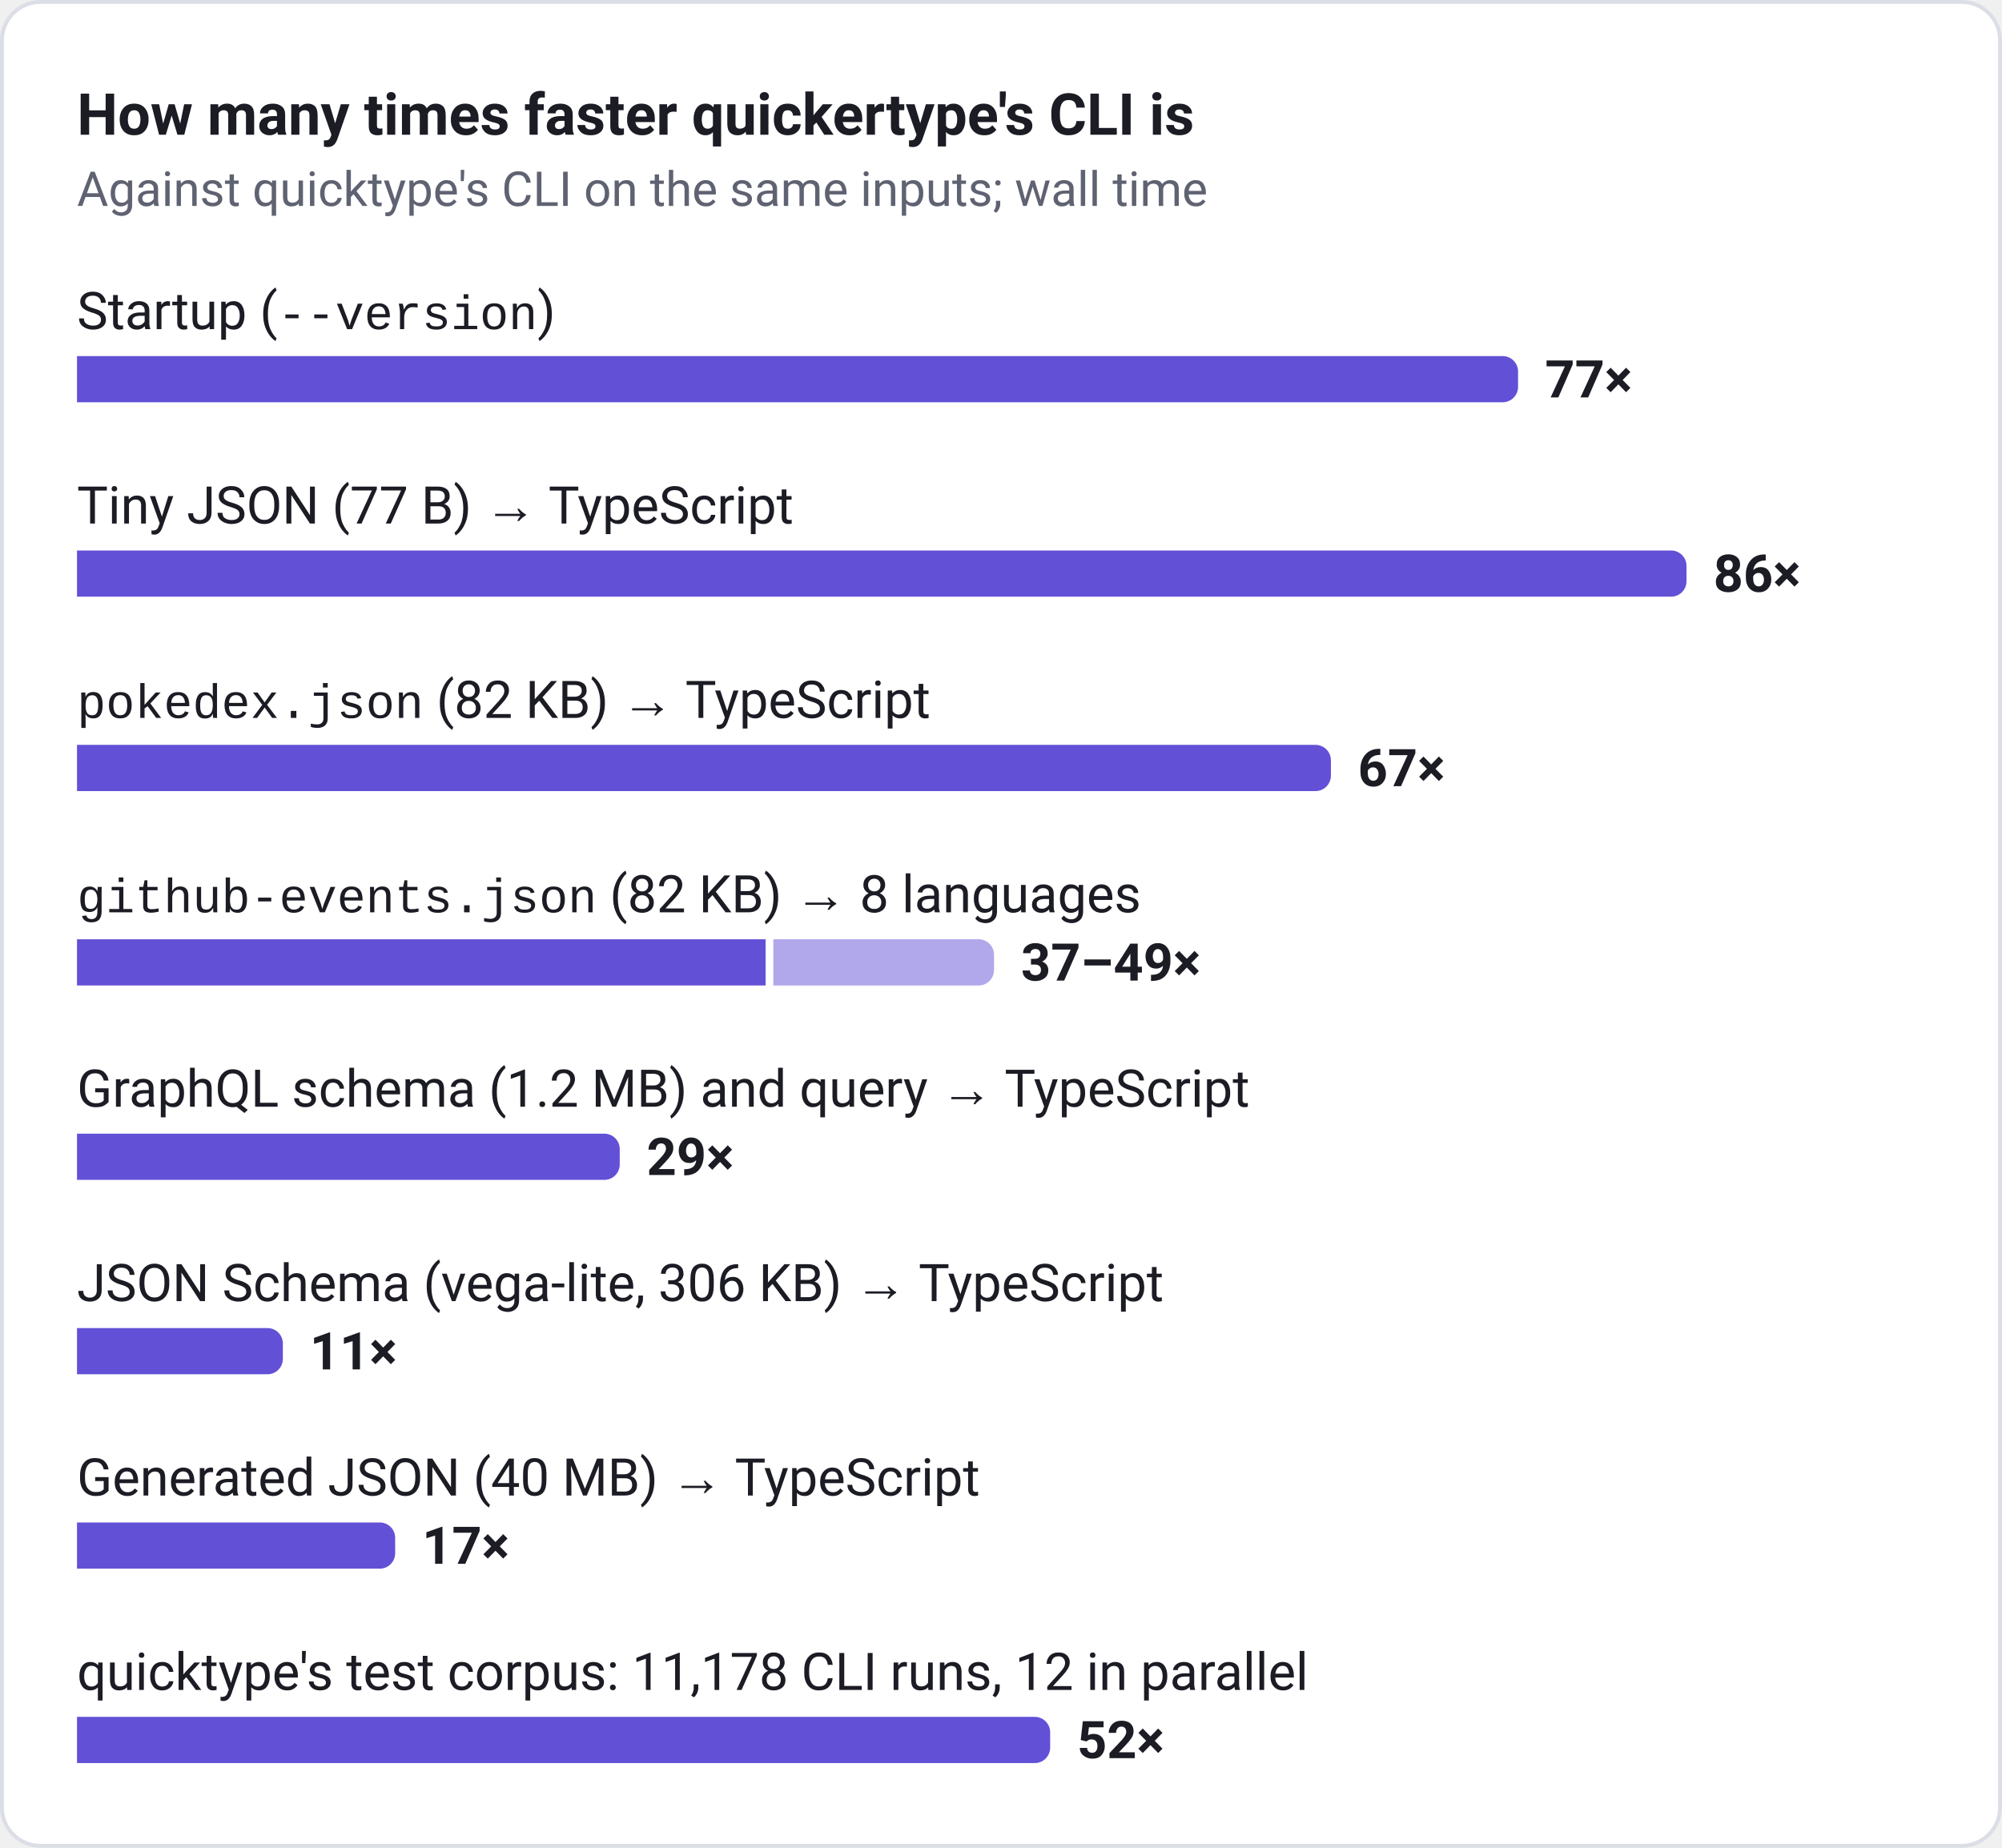
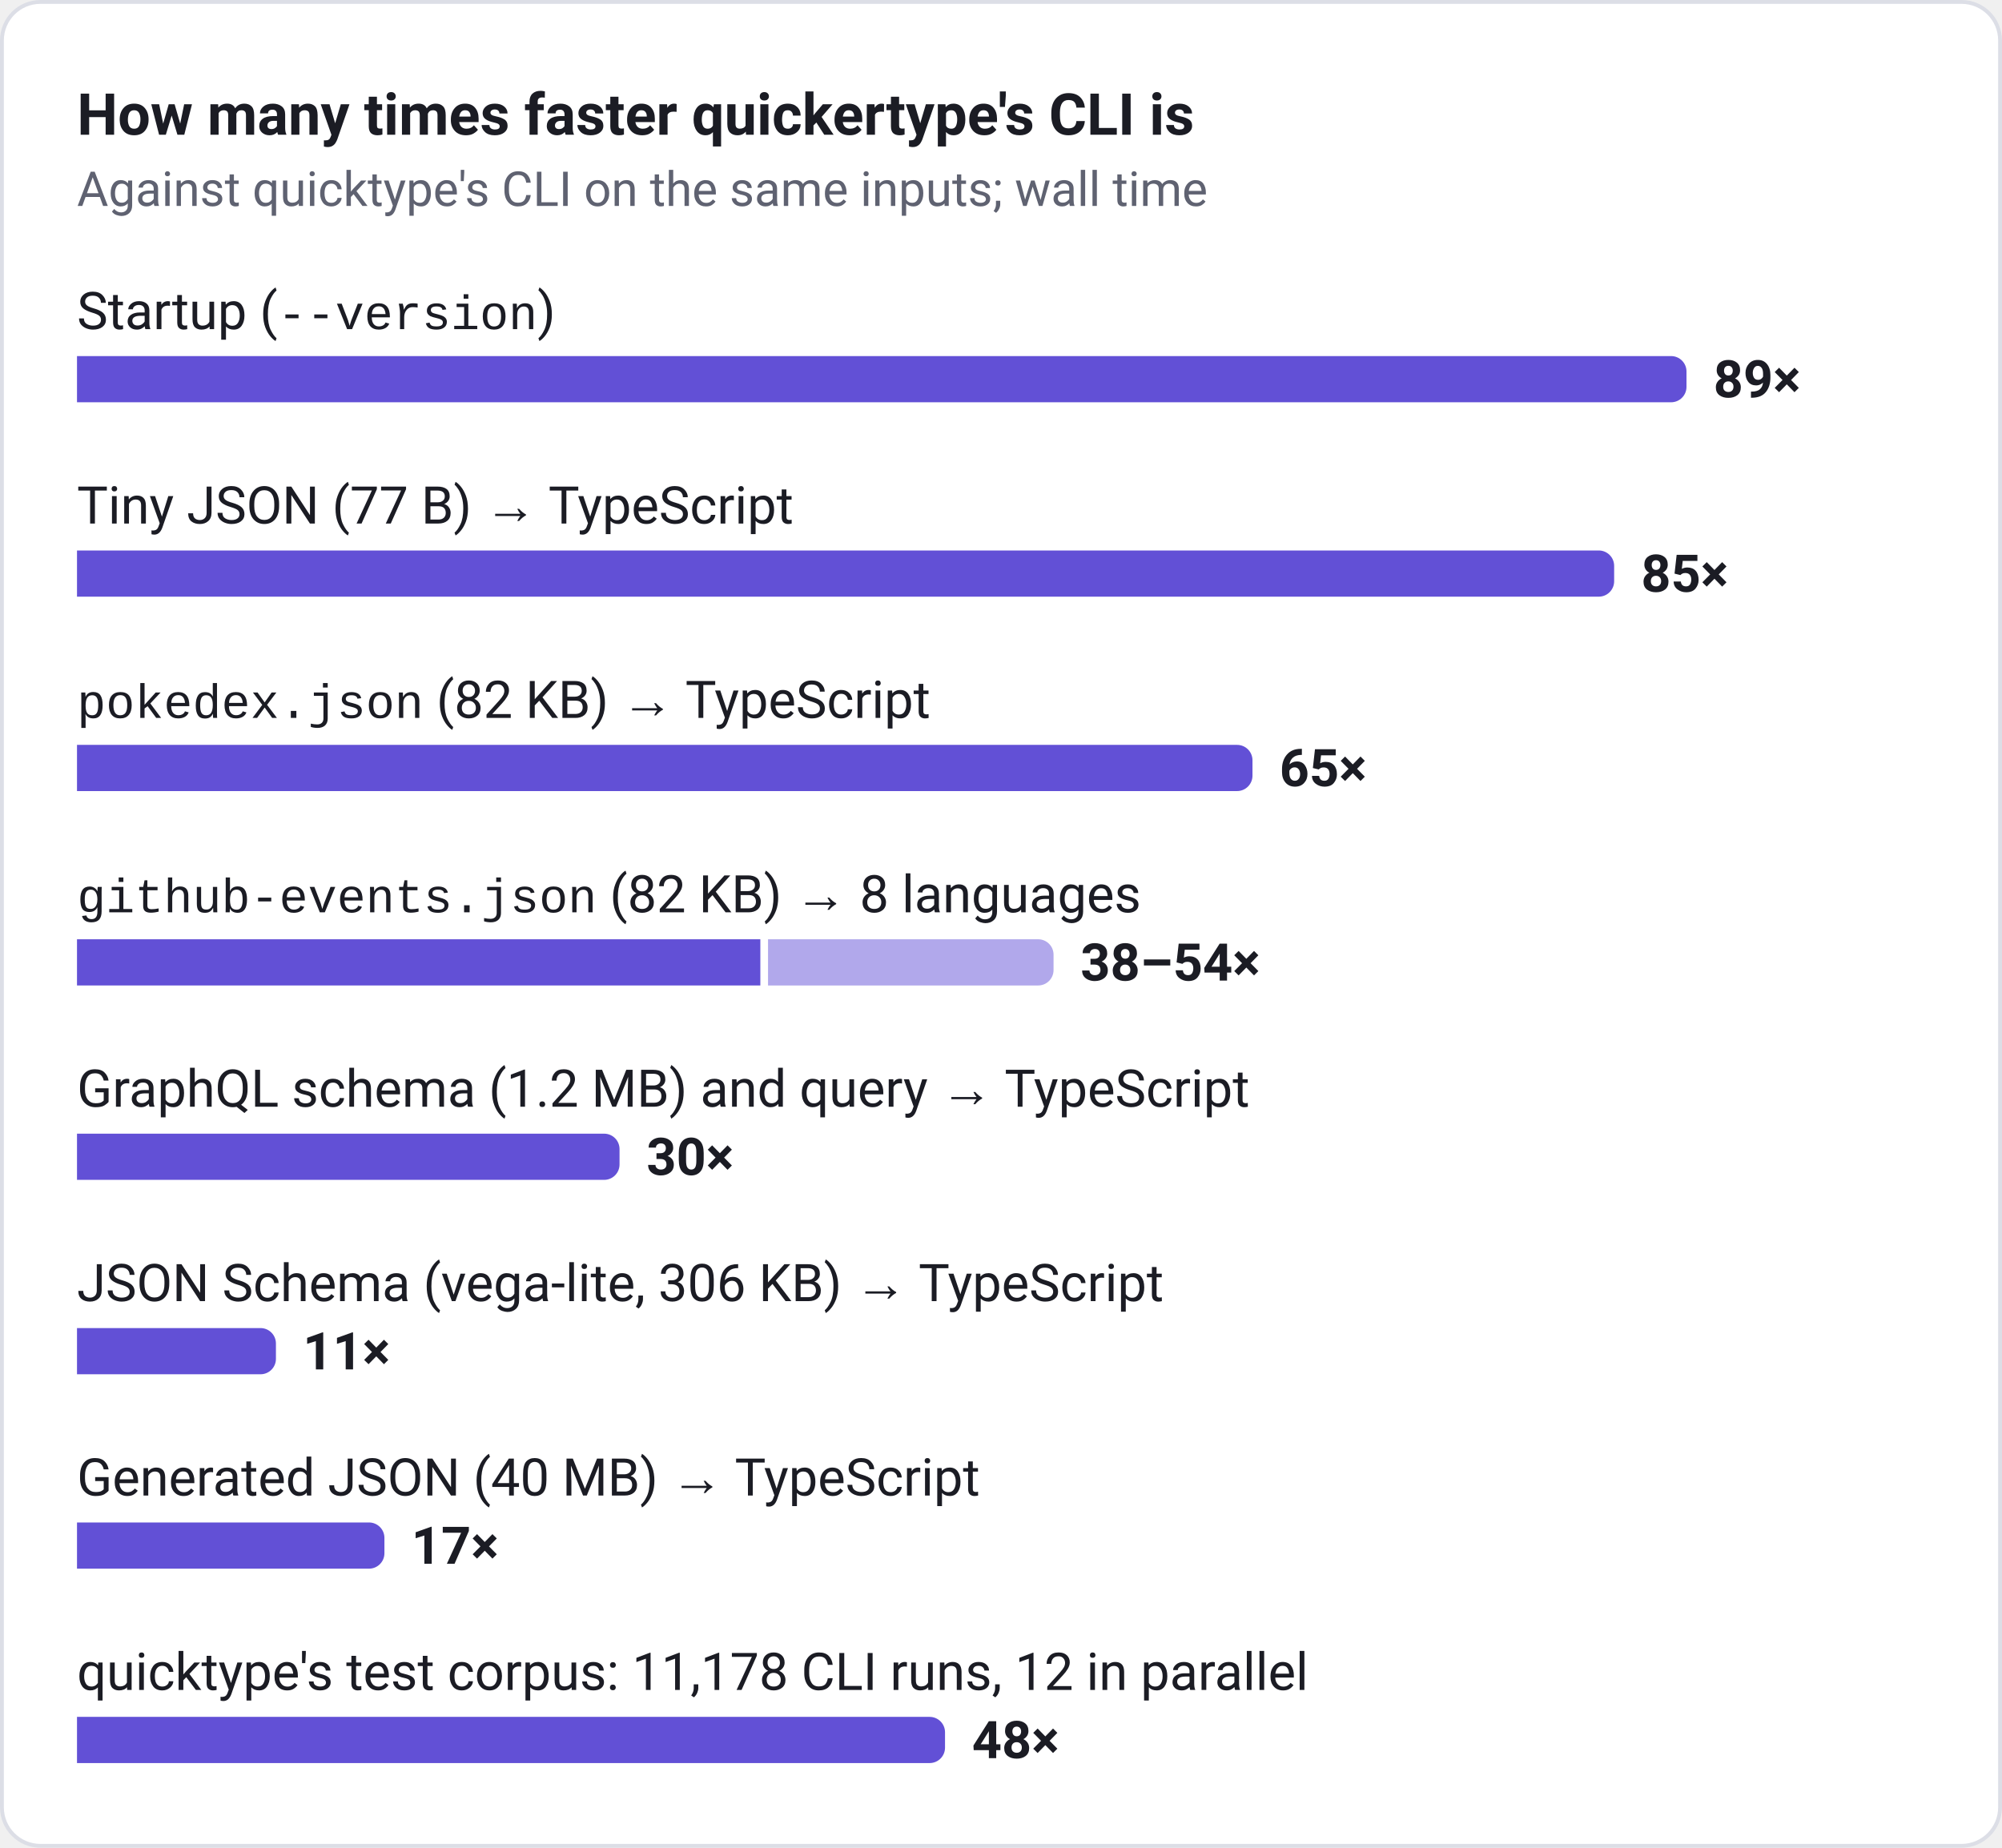
<svg xmlns="http://www.w3.org/2000/svg" width="520" height="480" viewBox="0 0 520 480" role="img" aria-labelledby="title desc" font-family="system-ui, -apple-system, 'Segoe UI', Roboto, 'Helvetica Neue', Arial, sans-serif">
  <rect x="0.5" y="0.5" width="519" height="479" rx="10" fill="#ffffff" stroke="#dcdee6" />
  <text x="20" y="35" font-size="15" font-weight="600" fill="#1b1c24">How many times faster quickertype's CLI is</text>
  <text x="20" y="53.5" font-size="12.5" fill="#5f6271">Against quicktype's CLI on the same inputs; wall time</text>
  <text x="20" y="85.5" font-size="13.5" fill="#1b1c24">Startup (<tspan font-family="ui-monospace, SFMono-Regular, 'SF Mono', Menlo, Consolas, 'Liberation Mono', monospace" font-size="12.5">--version</tspan>)</text>
-   <path d="M20 92.5H390.3A4 4 0 0 1 394.3 96.5V100.5A4 4 0 0 1 390.3 104.5H20Z" fill="#6250d6" />
-   <text x="401.3" y="103.23" font-size="13.5" font-weight="600" fill="#1b1c24">77×</text>
+   <path d="M20 92.5H434.05A4 4 0 0 1 438.05 96.5V100.5A4 4 0 0 1 434.05 104.5H20Z" fill="#6250d6" />
+   <text x="445.05" y="103.23" font-size="13.5" font-weight="600" fill="#1b1c24">89×</text>
  <text x="20" y="136" font-size="13.5" fill="#1b1c24">Tiny JSON (77 B) → TypeScript</text>
-   <path d="M20 143H434.05A4 4 0 0 1 438.05 147V151A4 4 0 0 1 434.05 155H20Z" fill="#6250d6" />
-   <text x="445.05" y="153.73" font-size="13.5" font-weight="600" fill="#1b1c24">86×</text>
+   <path d="M20 143H415.26A4 4 0 0 1 419.26 147V151A4 4 0 0 1 415.26 155H20Z" fill="#6250d6" />
+   <text x="426.26" y="153.73" font-size="13.5" font-weight="600" fill="#1b1c24">85×</text>
  <text x="20" y="186.5" font-size="13.5" fill="#1b1c24">
    <tspan font-family="ui-monospace, SFMono-Regular, 'SF Mono', Menlo, Consolas, 'Liberation Mono', monospace" font-size="12.5">pokedex.json</tspan> (82 KB) → TypeScript</text>
-   <path d="M20 193.5H341.69A4 4 0 0 1 345.69 197.5V201.5A4 4 0 0 1 341.69 205.5H20Z" fill="#6250d6" />
-   <text x="352.69" y="204.23" font-size="13.5" font-weight="600" fill="#1b1c24">67×</text>
+   <path d="M20 193.5H321.32A4 4 0 0 1 325.32 197.5V201.5A4 4 0 0 1 321.32 205.5H20Z" fill="#6250d6" />
+   <text x="332.32" y="204.23" font-size="13.5" font-weight="600" fill="#1b1c24">65×</text>
  <text x="20" y="237" font-size="13.5" fill="#1b1c24">
    <tspan font-family="ui-monospace, SFMono-Regular, 'SF Mono', Menlo, Consolas, 'Liberation Mono', monospace" font-size="12.5">github-events.json</tspan> (82 KB) → 8 languages</text>
-   <rect x="20" y="244" width="178.86" height="12" fill="#6250d6" />
-   <path d="M200.86 244H254.19A4 4 0 0 1 258.19 248V252A4 4 0 0 1 254.19 256H200.86Z" fill="#b1a8eb" />
-   <text x="265.19" y="254.73" font-size="13.5" font-weight="600" fill="#1b1c24">37–49×</text>
+   <rect x="20" y="244" width="177.49" height="12" fill="#6250d6" />
+   <path d="M199.49 244H269.65A4 4 0 0 1 273.65 248V252A4 4 0 0 1 269.65 256H199.49Z" fill="#b1a8eb" />
+   <text x="280.65" y="254.73" font-size="13.5" font-weight="600" fill="#1b1c24">38–54×</text>
  <text x="20" y="287.5" font-size="13.5" fill="#1b1c24">GraphQL schema (1.2 MB) and query → TypeScript</text>
-   <path d="M20 294.5H156.97A4 4 0 0 1 160.97 298.5V302.5A4 4 0 0 1 156.97 306.5H20Z" fill="#6250d6" />
-   <text x="167.97" y="305.23" font-size="13.5" font-weight="600" fill="#1b1c24">29×</text>
+   <path d="M20 294.5H156.92A4 4 0 0 1 160.92 298.5V302.5A4 4 0 0 1 156.92 306.5H20Z" fill="#6250d6" />
+   <text x="167.92" y="305.23" font-size="13.5" font-weight="600" fill="#1b1c24">30×</text>
  <text x="20" y="338" font-size="13.5" fill="#1b1c24">JSON Schema (vega-lite, 306 KB) → TypeScript</text>
-   <path d="M20 345H69.47A4 4 0 0 1 73.47 349V353A4 4 0 0 1 69.47 357H20Z" fill="#6250d6" />
-   <text x="80.47" y="355.73" font-size="13.5" font-weight="600" fill="#1b1c24">11×</text>
+   <path d="M20 345H67.67A4 4 0 0 1 71.67 349V353A4 4 0 0 1 67.67 357H20Z" fill="#6250d6" />
+   <text x="78.67" y="355.73" font-size="13.5" font-weight="600" fill="#1b1c24">11×</text>
  <text x="20" y="388.5" font-size="13.5" fill="#1b1c24">Generated JSON (40 MB) → TypeScript</text>
-   <path d="M20 395.5H98.64A4 4 0 0 1 102.64 399.5V403.5A4 4 0 0 1 98.64 407.5H20Z" fill="#6250d6" />
-   <text x="109.64" y="406.23" font-size="13.5" font-weight="600" fill="#1b1c24">17×</text>
+   <path d="M20 395.5H95.85A4 4 0 0 1 99.85 399.5V403.5A4 4 0 0 1 95.85 407.5H20Z" fill="#6250d6" />
+   <text x="106.85" y="406.23" font-size="13.5" font-weight="600" fill="#1b1c24">17×</text>
  <text x="20" y="439" font-size="13.5" fill="#1b1c24">quicktype's test corpus: 11,178 CLI runs, 12 in parallel</text>
-   <path d="M20 446H268.77A4 4 0 0 1 272.77 450V454A4 4 0 0 1 268.77 458H20Z" fill="#6250d6" />
-   <text x="279.77" y="456.73" font-size="13.5" font-weight="600" fill="#1b1c24">52×</text>
+   <path d="M20 446H241.46A4 4 0 0 1 245.46 450V454A4 4 0 0 1 241.46 458H20Z" fill="#6250d6" />
+   <text x="252.46" y="456.73" font-size="13.5" font-weight="600" fill="#1b1c24">48×</text>
</svg>
